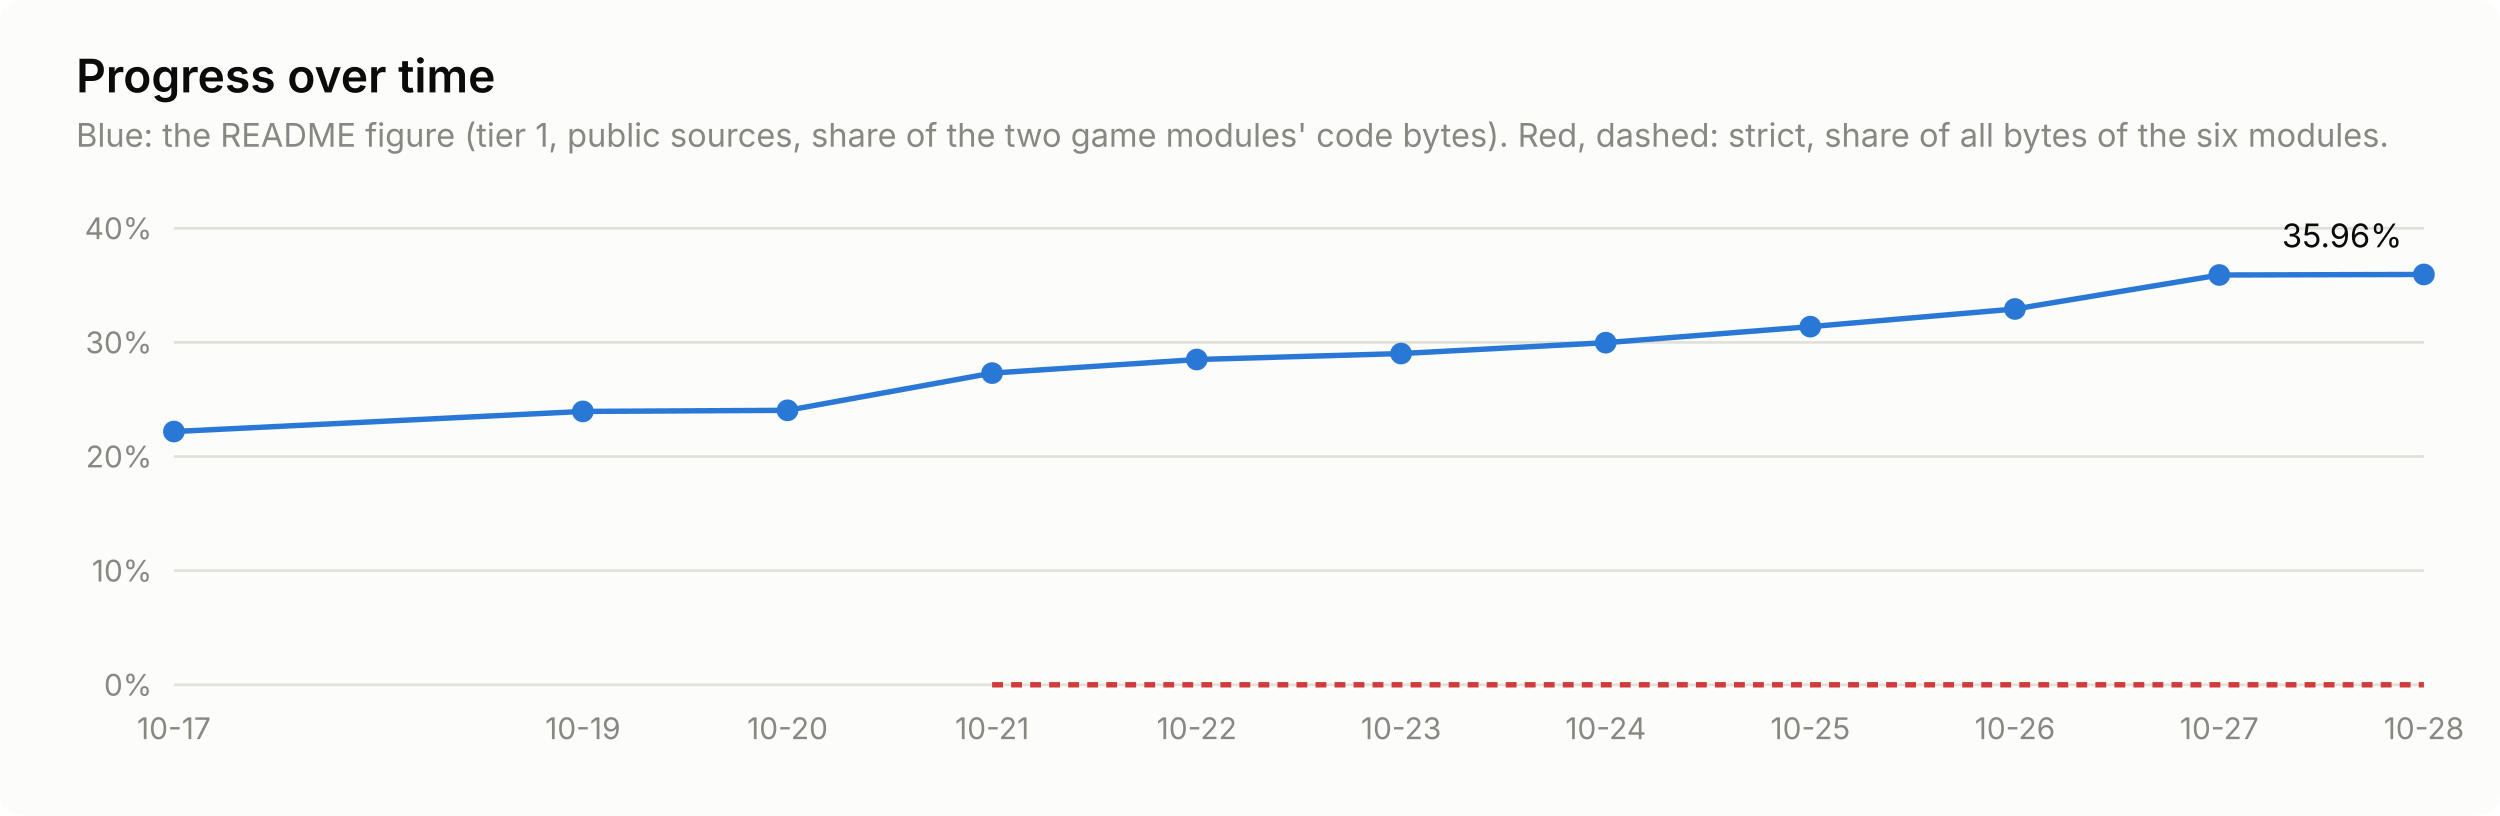
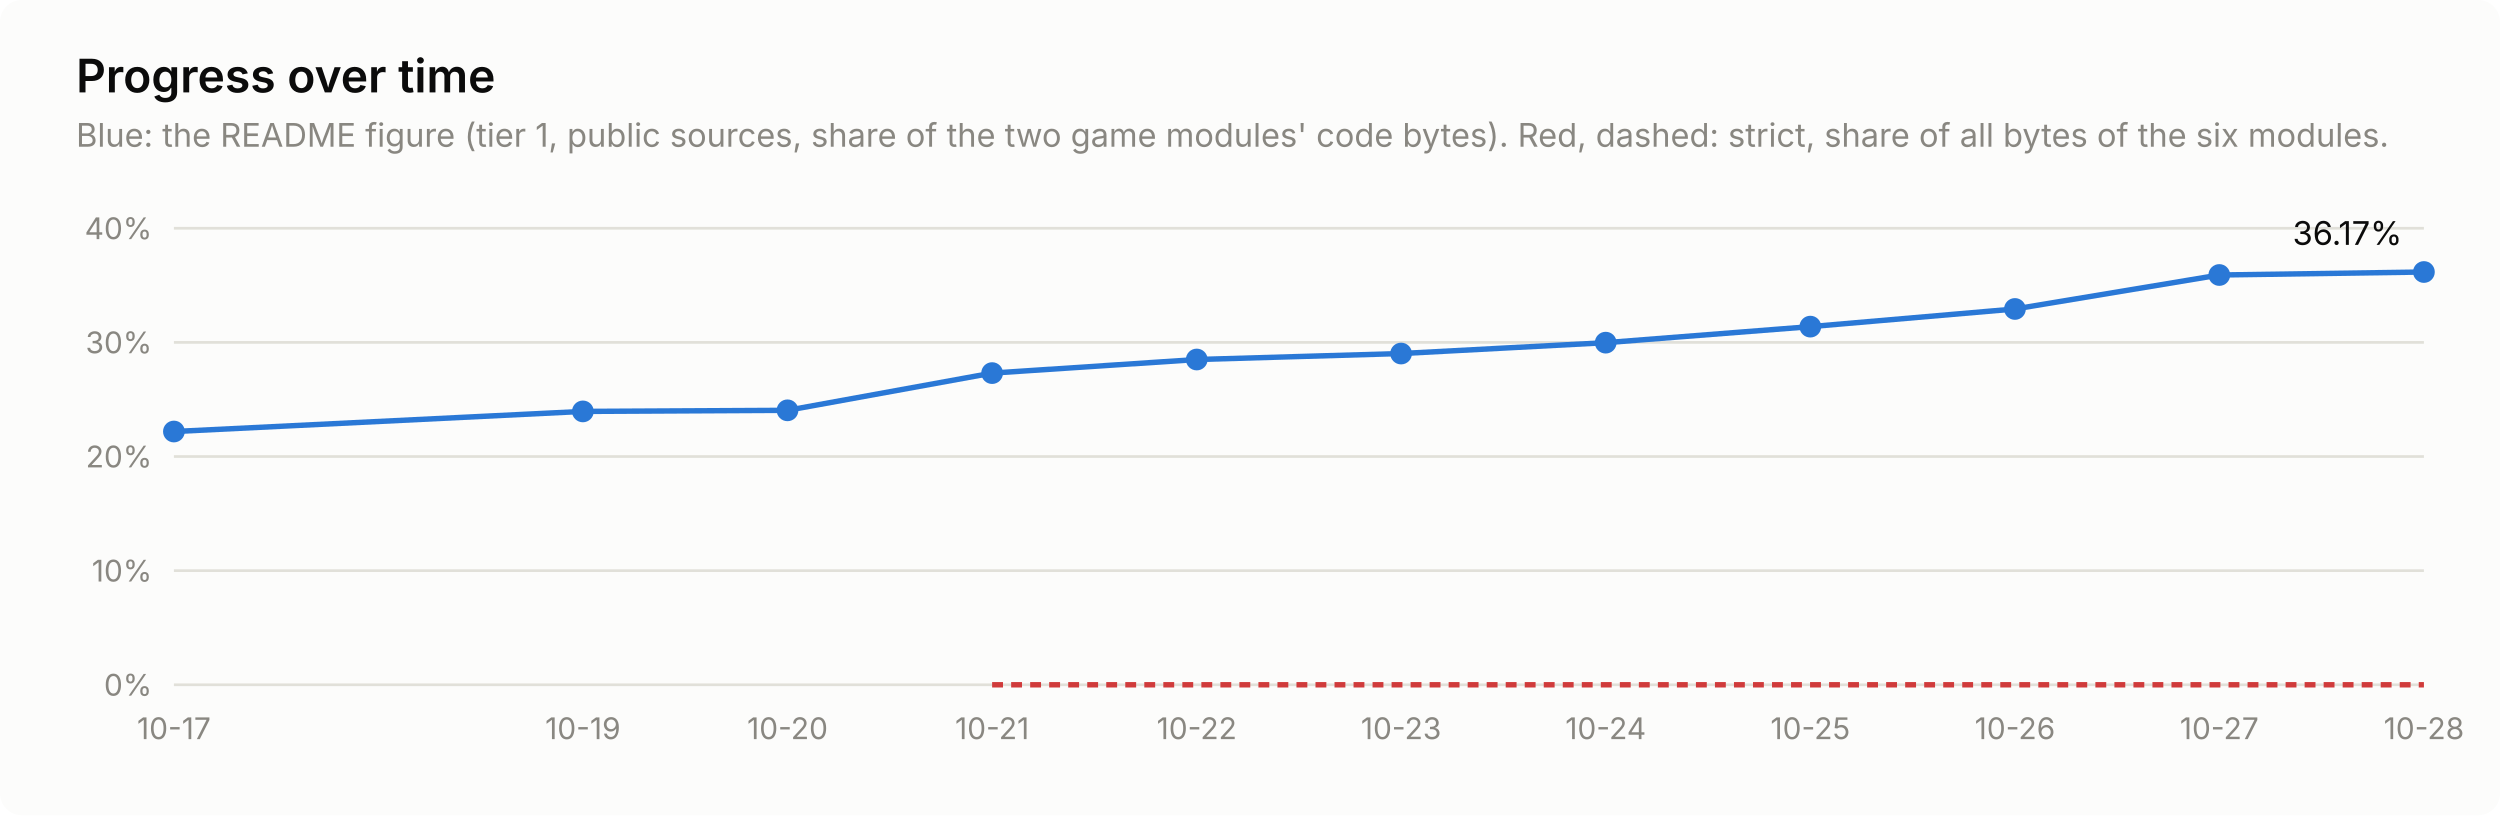
<svg xmlns="http://www.w3.org/2000/svg" viewBox="0 0 920 300" width="920" height="300" role="img" aria-label="History of the published tier-1 figure and the strict figure">
  <style>
.bg{fill:#fcfcfb}.t1{fill:#0b0b0b}.t2{fill:#52514e}.t3{fill:#898781}.grid{stroke:#e1e0d9}.track{fill:#e1e0d9}
.ln{fill:none;stroke:#2a78d6;stroke-width:2}.ln2{fill:none;stroke:#d03b3b;stroke-width:2;stroke-dasharray:4 3}.dot{fill:#2a78d6}
text{font-family:system-ui,-apple-system,"Segoe UI",sans-serif}.num{font-variant-numeric:tabular-nums}
.hatch-line{stroke:#898781;stroke-width:1.5}
.s-matched{fill:#2a78d6}.s-lane{fill:#eb6834}.s-near{fill:#1baf7a}.s-parked{fill:#eda100}.s-blocked{fill:#d03b3b}.s-todo{fill:#c3c2b7}.s-data{fill:#6250d6}.s-kept{fill:#c3c2b7}
@media (prefers-color-scheme:dark){
.bg{fill:#1a1a19}.t1{fill:#f0efec}.t2{fill:#c3c2b7}.t3{fill:#898781}.grid{stroke:#2c2c2a}.track{fill:#2c2c2a}
.ln{stroke:#3987e5}.dot{fill:#3987e5}.hatch-line{stroke:#898781}
.s-matched{fill:#3987e5}.s-lane{fill:#d95926}.s-near{fill:#199e70}.s-parked{fill:#c98500}.s-blocked{fill:#d03b3b}.s-todo{fill:#4a4a46}.s-data{fill:#9085e9}.s-kept{fill:#4a4a46}}</style>
  <defs>
    <pattern id="hatch" patternUnits="userSpaceOnUse" width="6" height="6" patternTransform="rotate(45)">
      <rect class="s-kept" width="6" height="6" />
      <line class="hatch-line" x1="0" y1="0" x2="0" y2="6" />
    </pattern>
  </defs>
  <rect class="bg" width="920" height="300" rx="8" />
  <text class="t1" x="28" y="34" font-size="17" font-weight="600">Progress over time</text>
  <text class="t3" x="28" y="54" font-size="12">Blue: the README figure (tier 1, public sources, share of the two game modules' code bytes). Red, dashed: strict, share of all bytes of the six modules.</text>
  <line class="grid" x1="64" x2="892" y1="252.0" y2="252.0" stroke-width="1" />
  <text class="t3 num" x="56" y="256.0" font-size="11" text-anchor="end">0%</text>
  <line class="grid" x1="64" x2="892" y1="210.0" y2="210.0" stroke-width="1" />
  <text class="t3 num" x="56" y="214.0" font-size="11" text-anchor="end">10%</text>
  <line class="grid" x1="64" x2="892" y1="168.0" y2="168.0" stroke-width="1" />
  <text class="t3 num" x="56" y="172.0" font-size="11" text-anchor="end">20%</text>
  <line class="grid" x1="64" x2="892" y1="126.0" y2="126.0" stroke-width="1" />
  <text class="t3 num" x="56" y="130.0" font-size="11" text-anchor="end">30%</text>
  <line class="grid" x1="64" x2="892" y1="84.0" y2="84.0" stroke-width="1" />
  <text class="t3 num" x="56" y="88.0" font-size="11" text-anchor="end">40%</text>
  <text class="t3 num" x="64.0" y="272" font-size="11" text-anchor="middle">10-17</text>
  <text class="t3 num" x="214.5" y="272" font-size="11" text-anchor="middle">10-19</text>
  <text class="t3 num" x="289.8" y="272" font-size="11" text-anchor="middle">10-20</text>
  <text class="t3 num" x="365.1" y="272" font-size="11" text-anchor="middle">10-21</text>
  <text class="t3 num" x="440.4" y="272" font-size="11" text-anchor="middle">10-22</text>
  <text class="t3 num" x="515.6" y="272" font-size="11" text-anchor="middle">10-23</text>
  <text class="t3 num" x="590.9" y="272" font-size="11" text-anchor="middle">10-24</text>
  <text class="t3 num" x="666.2" y="272" font-size="11" text-anchor="middle">10-25</text>
  <text class="t3 num" x="741.5" y="272" font-size="11" text-anchor="middle">10-26</text>
  <text class="t3 num" x="816.7" y="272" font-size="11" text-anchor="middle">10-27</text>
  <text class="t3 num" x="892.0" y="272" font-size="11" text-anchor="middle">10-28</text>
-   <path class="ln" d="M64.0,158.8 L214.5,151.4 L289.8,151.0 L365.1,137.3 L440.4,132.3 L515.6,130.1 L590.9,126.1 L666.2,120.2 L741.5,113.7 L816.7,101.2 L892.0,101.0" />
+   <path class="ln" d="M64.0,158.8 L214.5,151.4 L289.8,151.0 L365.1,137.3 L440.4,132.3 L515.6,130.1 L590.9,126.1 L666.2,120.2 L741.5,113.7 L816.7,101.2 L892.0,100.1" />
  <path class="ln2" d="M365.1,252.0 L440.4,252.0 L515.6,252.0 L590.9,252.0 L666.2,252.0 L741.5,252.0 L816.7,252.0 L892.0,252.0" />
  <circle class="dot" cx="64.0" cy="158.8" r="4" />
  <circle class="dot" cx="214.5" cy="151.4" r="4" />
  <circle class="dot" cx="289.8" cy="151.0" r="4" />
  <circle class="dot" cx="365.1" cy="137.3" r="4" />
  <circle class="dot" cx="440.4" cy="132.3" r="4" />
  <circle class="dot" cx="515.6" cy="130.1" r="4" />
  <circle class="dot" cx="590.9" cy="126.1" r="4" />
  <circle class="dot" cx="666.2" cy="120.2" r="4" />
  <circle class="dot" cx="741.5" cy="113.7" r="4" />
  <circle class="dot" cx="816.7" cy="101.2" r="4" />
-   <circle class="dot" cx="892.0" cy="101.0" r="4" />
-   <text class="t1 num" x="884.0" y="91.0" font-size="12" text-anchor="end">35.96%</text>
+   <circle class="dot" cx="892.0" cy="100.1" r="4" />
+   <text class="t1 num" x="884.0" y="90.1" font-size="12" text-anchor="end">36.17%</text>
</svg>
